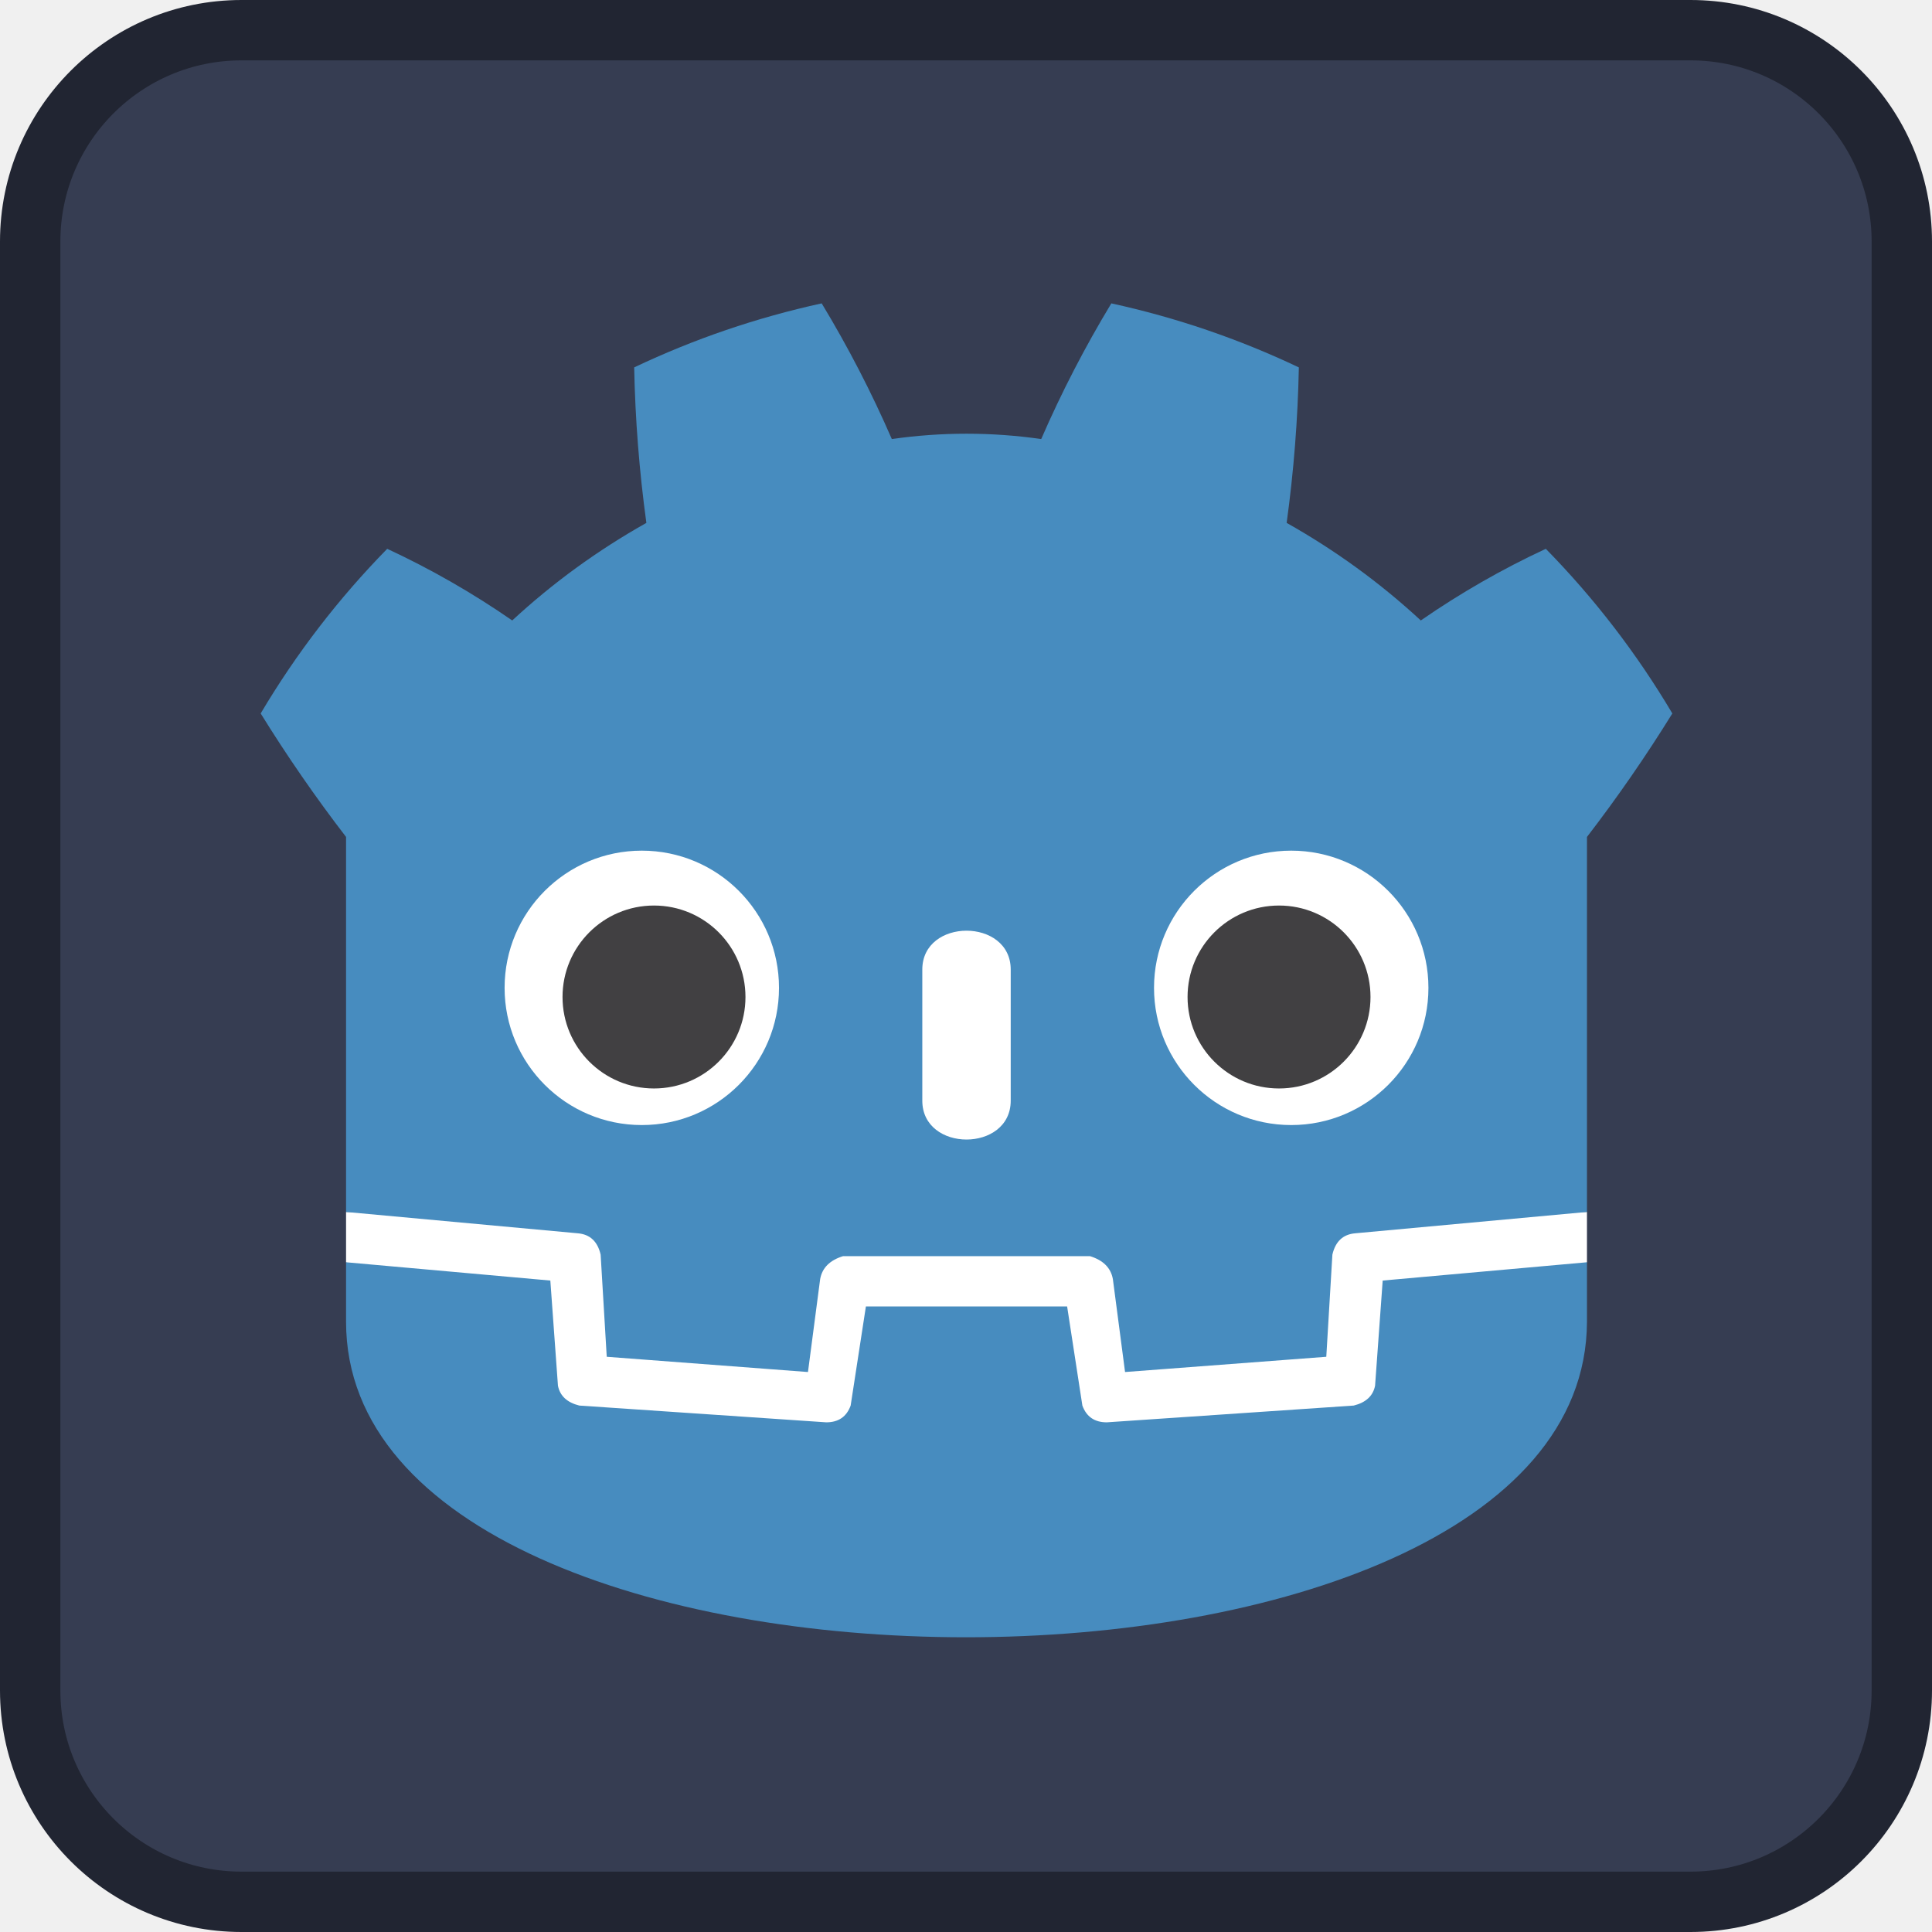
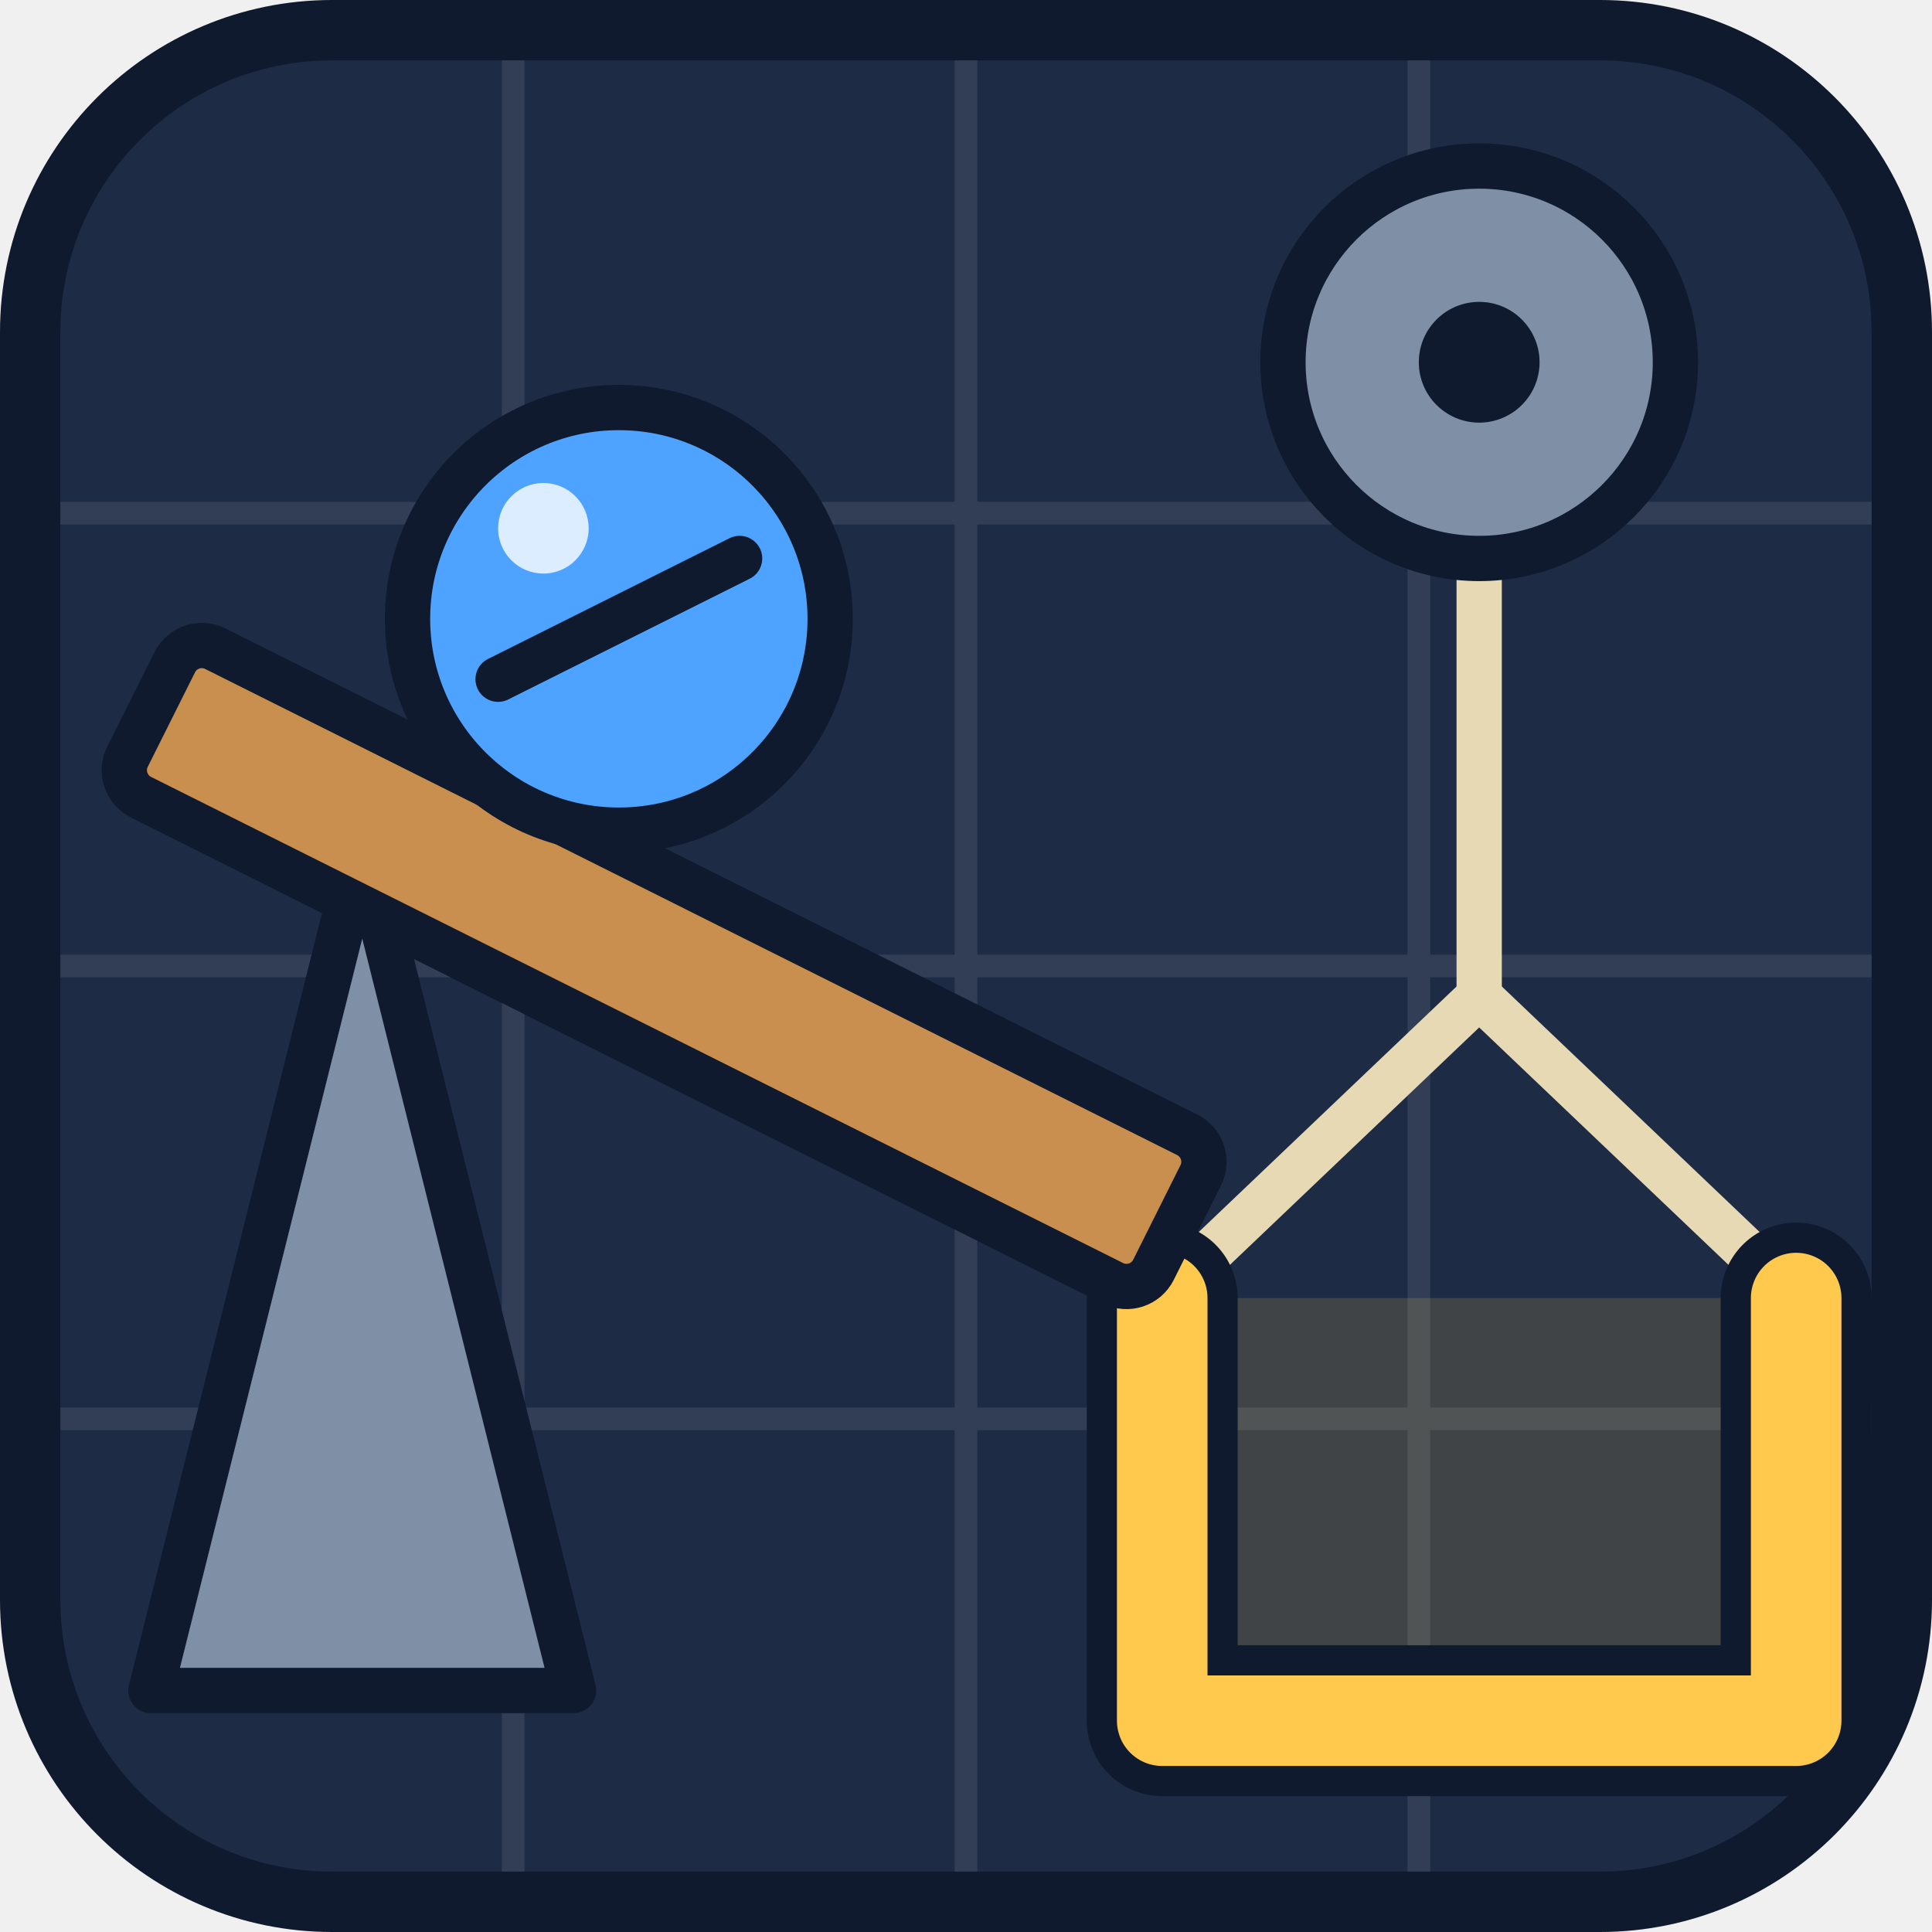
- <svg xmlns="http://www.w3.org/2000/svg" width="128" height="128">
-   <rect width="124" height="124" x="2" y="2" fill="#363d52" stroke="#212532" stroke-width="4" rx="14" />
-   <g fill="#fff" transform="translate(12.322 12.322)scale(.101)">
-     <path d="M105 673v33q407 354 814 0v-33z" />
-     <path fill="#478cbf" d="m105 673 152 14q12 1 15 14l4 67 132 10 8-61q2-11 15-15h162q13 4 15 15l8 61 132-10 4-67q3-13 15-14l152-14V427q30-39 56-81-35-59-83-108-43 20-82 47-40-37-88-64 7-51 8-102-59-28-123-42-26 43-46 89-49-7-98 0-20-46-46-89-64 14-123 42 1 51 8 102-48 27-88 64-39-27-82-47-48 49-83 108 26 42 56 81zm0 33v39c0 276 813 276 814 0v-39l-134 12-5 69q-2 10-14 13l-162 11q-12 0-16-11l-10-65H446l-10 65q-4 11-16 11l-162-11q-12-3-14-13l-5-69z" />
-     <path d="M483 600c0 34 58 34 58 0v-86c0-34-58-34-58 0z" />
-     <circle cx="725" cy="526" r="90" />
-     <circle cx="299" cy="526" r="90" />
+ <svg xmlns="http://www.w3.org/2000/svg" width="128" height="128" viewBox="0 0 128 128">
+   <rect x="2" y="2" width="124" height="124" rx="20" fill="#1d2b45" stroke="#0f1a2e" stroke-width="4" />
+   <g stroke="#ffffff" stroke-opacity="0.09" stroke-width="1.5">
+     <path d="M34 4v120M64 4v120M94 4v120M4 34h120M4 64h120M4 94h120" />
  </g>
-   <g fill="#414042" transform="translate(12.322 12.322)scale(.101)">
-     <circle cx="307" cy="532" r="60" />
-     <circle cx="717" cy="532" r="60" />
+   <g fill="none" stroke="#e8d9b5" stroke-width="3" stroke-linejoin="round" stroke-linecap="round">
+     <path d="M98 26V66" />
+     <path d="M77 86L98 66L119 86" />
  </g>
+   <circle cx="98" cy="24" r="13" fill="#7f8fa6" stroke="#0f1a2e" stroke-width="3" />
+   <circle cx="98" cy="24" r="4" fill="#0f1a2e" />
+   <path d="M77 86V114H119V86" fill="#ffc94d" fill-opacity="0.16" />
+   <path d="M77 86V114H119V86" fill="none" stroke="#0f1a2e" stroke-width="10" stroke-linejoin="round" stroke-linecap="round" />
+   <path d="M77 86V114H119V86" fill="none" stroke="#ffc94d" stroke-width="6" stroke-linejoin="round" stroke-linecap="round" />
+   <path d="M24 56L38 112H10Z" fill="#7f8fa6" stroke="#0f1a2e" stroke-width="3" stroke-linejoin="round" />
+   <rect x="-38" y="-5.5" width="76" height="11" rx="2" transform="translate(44 64) rotate(26.57)" fill="#c98f4e" stroke="#0f1a2e" stroke-width="3" />
+   <circle cx="41" cy="41" r="14" fill="#4da3ff" stroke="#0f1a2e" stroke-width="3" />
+   <path d="M33 45L49 37" stroke="#0f1a2e" stroke-width="3" stroke-linecap="round" />
+   <circle cx="36" cy="35" r="3" fill="#ffffff" fill-opacity="0.8" />
</svg>
